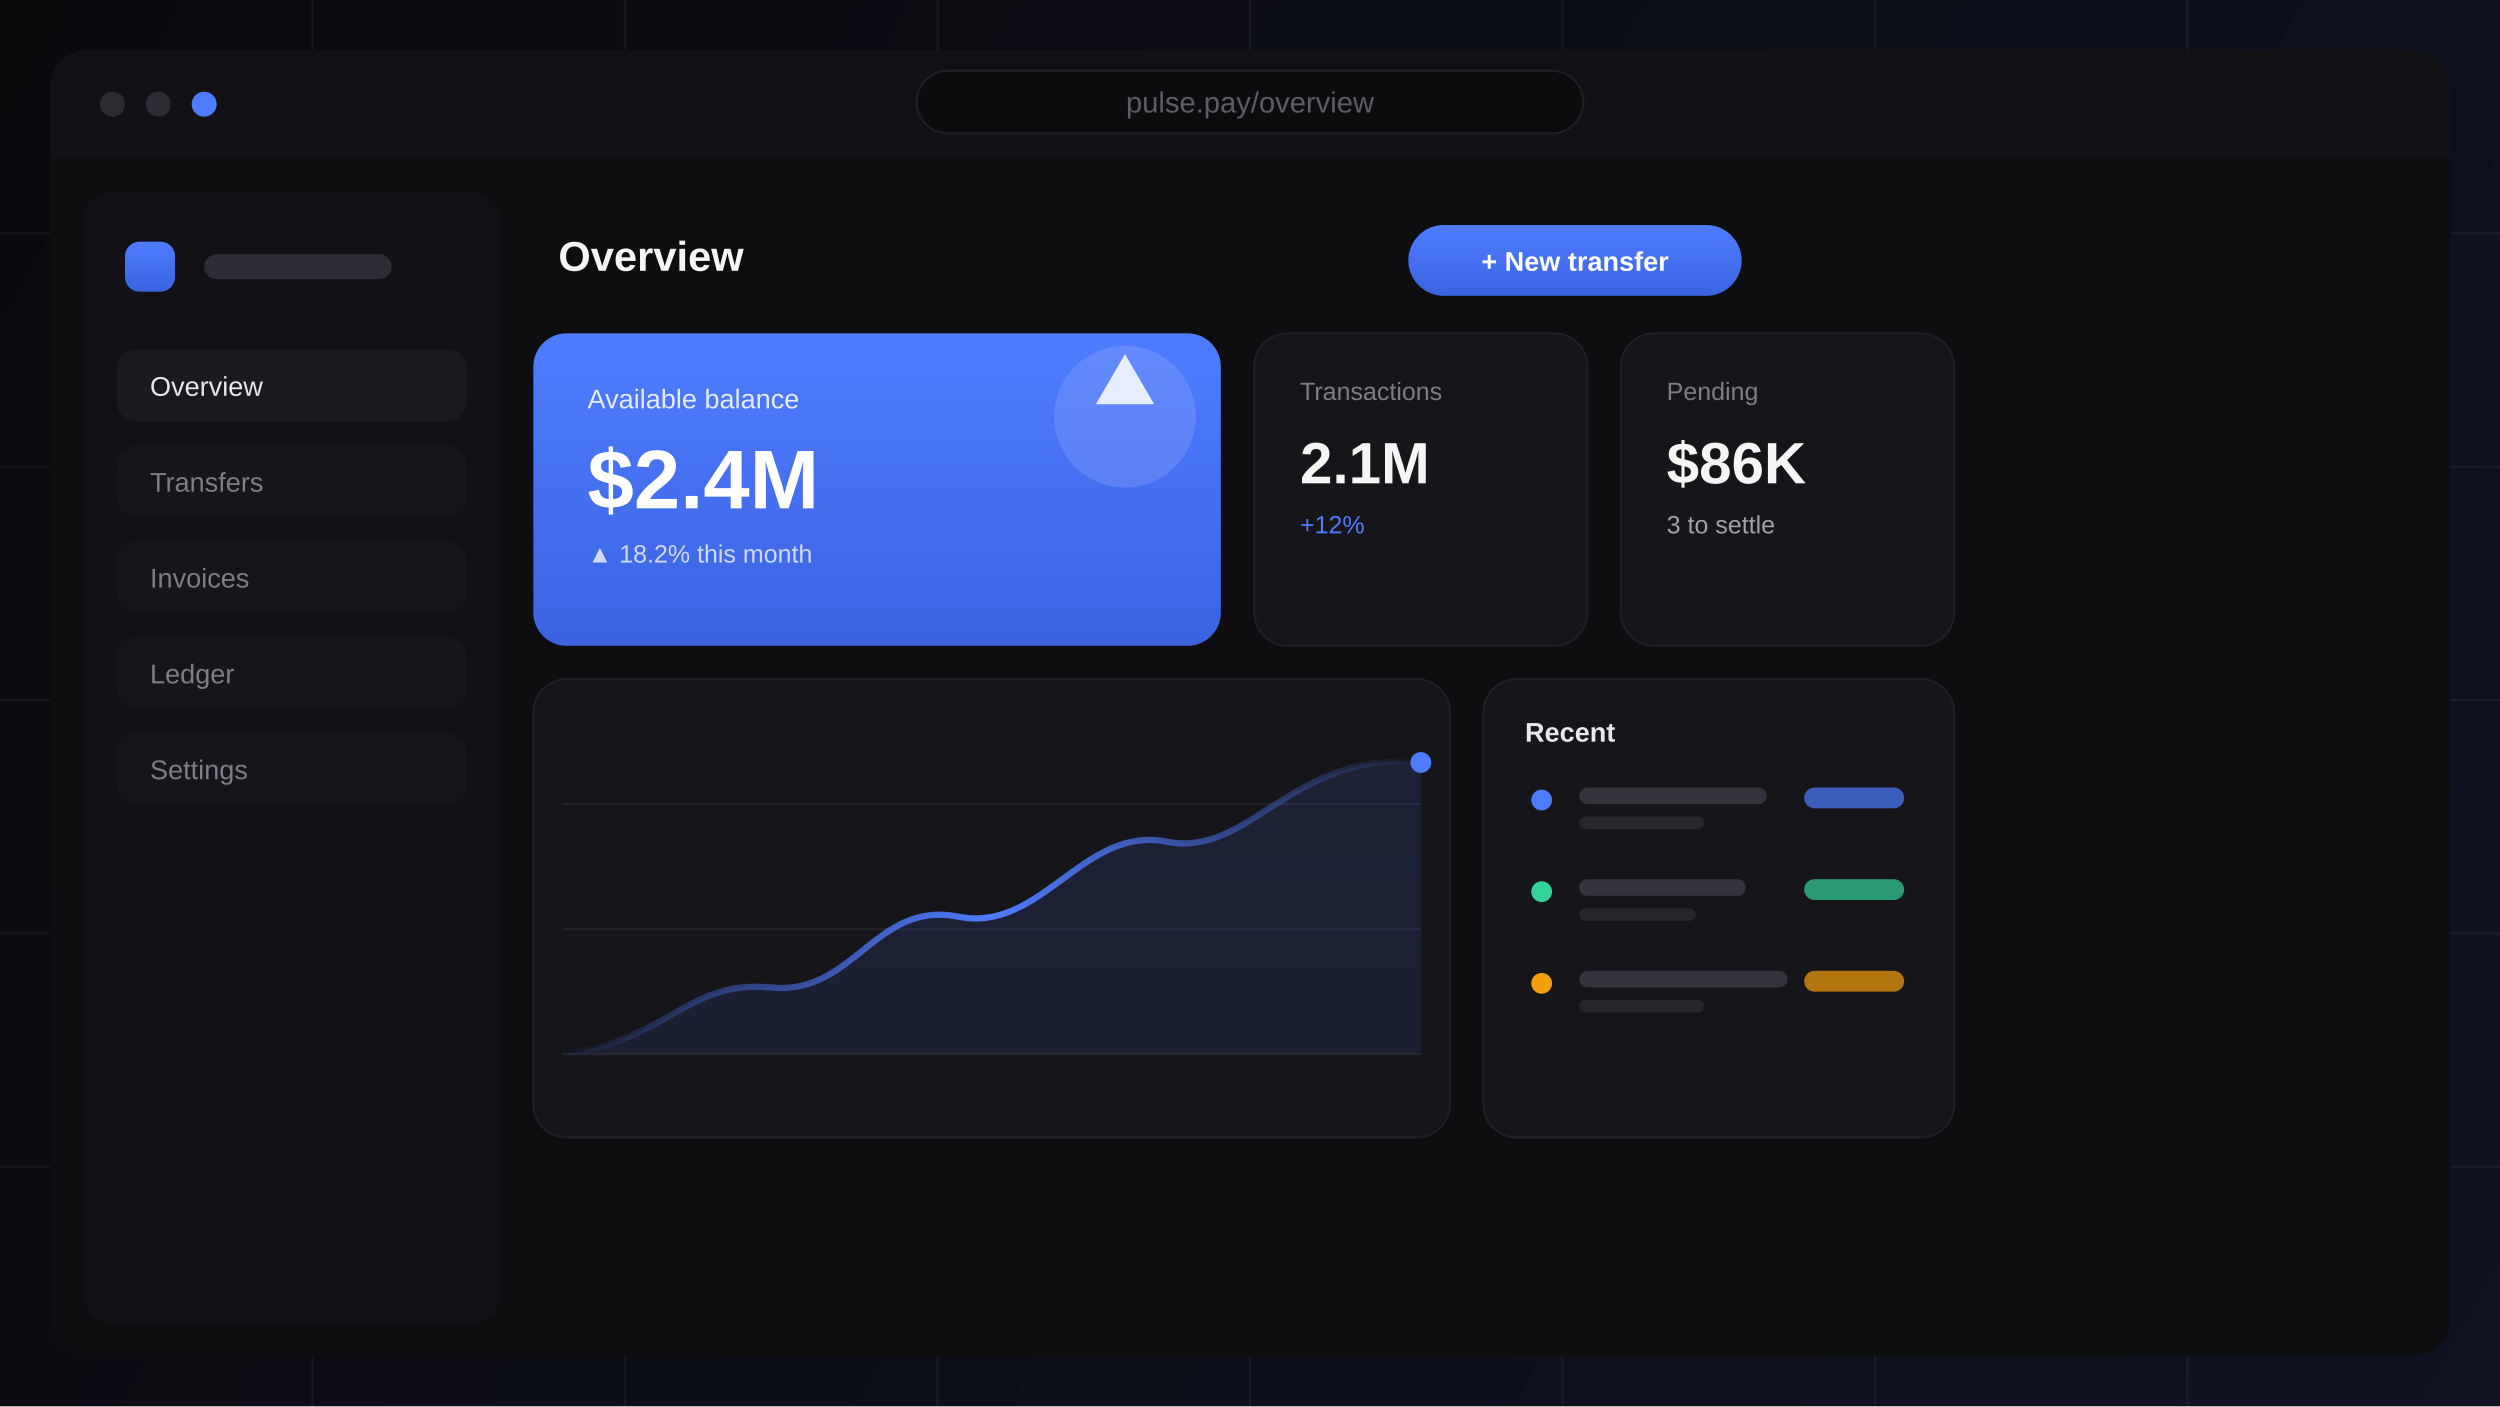
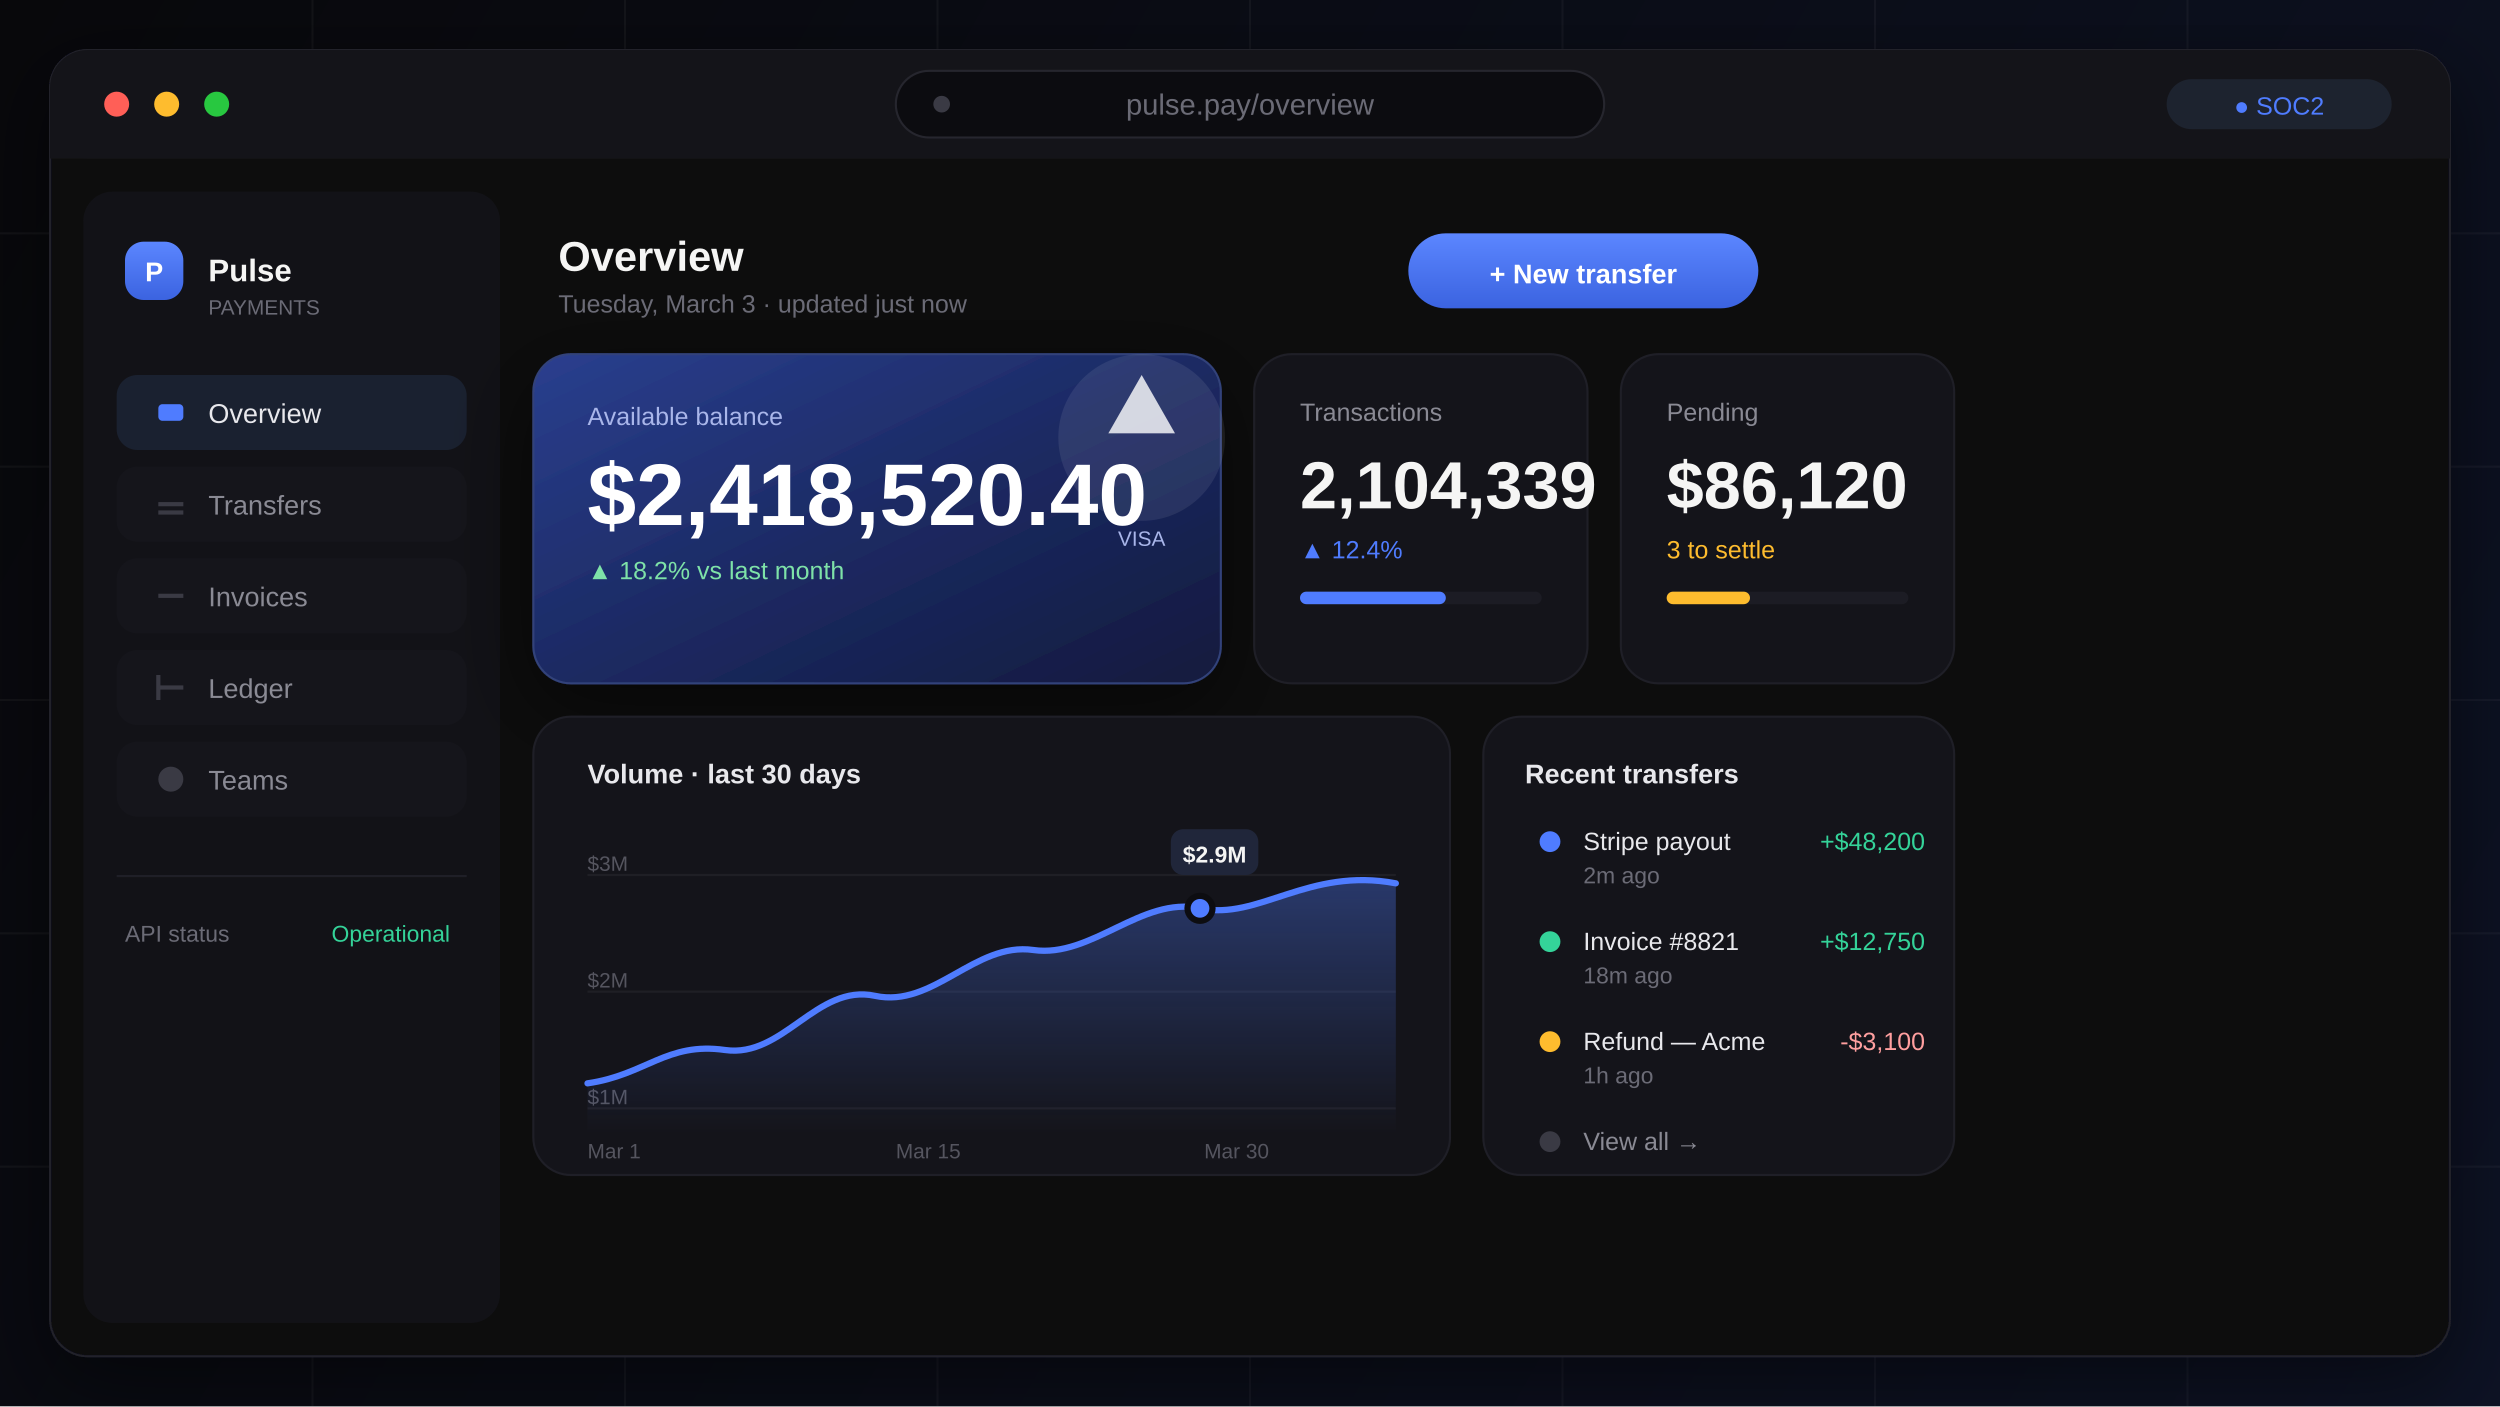
<svg xmlns="http://www.w3.org/2000/svg" width="1200" height="675" viewBox="0 0 1200 675" fill="none">
  <defs>
    <linearGradient id="bg" x1="0" y1="0" x2="1200" y2="675" gradientUnits="userSpaceOnUse">
-       <stop stop-color="#0a0a0d" />
-       <stop offset="1" stop-color="#0f1322" />
+       <stop stop-color="#08080b" />
+       <stop offset="1" stop-color="#0d1224" />
    </linearGradient>
    <linearGradient id="acc" x1="0" y1="0" x2="0" y2="1">
-       <stop stop-color="#4f7cff" />
+       <stop stop-color="#5b86ff" />
      <stop offset="1" stop-color="#3b63e0" />
    </linearGradient>
-     <linearGradient id="line" x1="0" y1="0" x2="1" y2="0">
-       <stop stop-color="#4f7cff" stop-opacity="0" />
-       <stop offset="0.5" stop-color="#4f7cff" />
+     <linearGradient id="card" x1="0" y1="0" x2="1" y2="1">
+       <stop stop-color="#2a3f8f" />
+       <stop offset="0.5" stop-color="#1c2a63" />
+       <stop offset="1" stop-color="#121a3d" />
+     </linearGradient>
+     <linearGradient id="chart" x1="0" y1="0" x2="0" y2="1">
+       <stop stop-color="#4f7cff" stop-opacity="0.35" />
      <stop offset="1" stop-color="#4f7cff" stop-opacity="0" />
    </linearGradient>
+     <filter id="sh" x="-20%" y="-20%" width="140%" height="140%">
+       <feDropShadow dx="0" dy="12" stdDeviation="20" flood-color="#000000" flood-opacity="0.5" />
+     </filter>
  </defs>
  <rect width="1200" height="675" fill="url(#bg)" />
-   <g stroke="#ffffff" stroke-opacity="0.05">
+   <g stroke="#ffffff" stroke-opacity="0.04">
    <path d="M0 112h1200M0 224h1200M0 336h1200M0 448h1200M0 560h1200" />
    <path d="M150 0v675M300 0v675M450 0v675M600 0v675M750 0v675M900 0v675M1050 0v675" />
  </g>
-   <rect x="24" y="24" width="1152" height="627" rx="18" fill="#0e0e11" />
-   <rect x="24" y="24" width="1152" height="52" rx="18" fill="#121216" />
-   <rect x="24" y="52" width="1152" height="24" fill="#121216" />
-   <circle cx="54" cy="50" r="6" fill="#2c2c34" />
-   <circle cx="76" cy="50" r="6" fill="#2c2c34" />
-   <circle cx="98" cy="50" r="6" fill="#4f7cff" />
-   <rect x="440" y="34" width="320" height="30" rx="15" fill="#0c0c0f" stroke="#1f1f25" />
-   <text x="600" y="54" text-anchor="middle" font-family="Arial, sans-serif" font-size="14" fill="#5c5c64">pulse.pay/overview</text>
-   <rect x="40" y="92" width="200" height="543" rx="14" fill="#121216" />
-   <rect x="60" y="116" width="24" height="24" rx="7" fill="url(#acc)" />
-   <rect x="98" y="122" width="90" height="12" rx="6" fill="#2c2c34" />
-   <g font-family="Arial, sans-serif" font-size="13" fill="#7d7d86">
-     <rect x="56" y="168" width="168" height="34" rx="9" fill="#1a1a21" />
-     <text x="72" y="190" fill="#e8e8ec">Overview</text>
-     <rect x="56" y="214" width="168" height="34" rx="9" fill="#15151a" />
-     <text x="72" y="236" fill="#7d7d86">Transfers</text>
-     <rect x="56" y="260" width="168" height="34" rx="9" fill="#15151a" />
-     <text x="72" y="282" fill="#7d7d86">Invoices</text>
-     <rect x="56" y="306" width="168" height="34" rx="9" fill="#15151a" />
-     <text x="72" y="328" fill="#7d7d86">Ledger</text>
-     <rect x="56" y="352" width="168" height="34" rx="9" fill="#15151a" />
-     <text x="72" y="374" fill="#7d7d86">Settings</text>
+   <rect x="24" y="24" width="1152" height="627" rx="18" fill="#0d0d11" stroke="#20202a" filter="url(#sh)" />
+   <rect x="24" y="24" width="1152" height="52" rx="18" fill="#141419" />
+   <rect x="24" y="52" width="1152" height="24" fill="#141419" />
+   <rect x="24" y="72" width="1152" height="4" fill="#141419" />
+   <circle cx="56" cy="50" r="6" fill="#ff5f57" />
+   <circle cx="80" cy="50" r="6" fill="#febc2e" />
+   <circle cx="104" cy="50" r="6" fill="#28c840" />
+   <rect x="430" y="34" width="340" height="32" rx="16" fill="#0c0c10" stroke="#26262e" />
+   <circle cx="452" cy="50" r="4" fill="#3a3a44" />
+   <text x="600" y="55" text-anchor="middle" font-family="Arial, sans-serif" font-size="14" fill="#6b6b76">pulse.pay/overview</text>
+   <rect x="1040" y="38" width="108" height="24" rx="12" fill="#1d232f" />
+   <text x="1094" y="55" text-anchor="middle" font-family="Arial, sans-serif" font-size="12" fill="#4f7cff">● SOC2</text>
+   <rect x="40" y="92" width="200" height="543" rx="14" fill="#121217" />
+   <rect x="60" y="116" width="28" height="28" rx="9" fill="url(#acc)" />
+   <text x="74" y="135" text-anchor="middle" font-family="Arial, sans-serif" font-size="13" font-weight="700" fill="#ffffff">P</text>
+   <text x="100" y="135" font-family="Arial, sans-serif" font-size="15" font-weight="700" fill="#f5f5f4">Pulse</text>
+   <text x="100" y="151" font-family="Arial, sans-serif" font-size="10" fill="#6b6b76">PAYMENTS</text>
+   <g font-family="Arial, sans-serif" font-size="13">
+     <rect x="56" y="180" width="168" height="36" rx="10" fill="#1a2130" />
+     <rect x="76" y="194" width="12" height="8" rx="2" fill="#4f7cff" />
+     <text x="100" y="203" fill="#e8e8ec">Overview</text>
+     <rect x="56" y="224" width="168" height="36" rx="10" fill="#15151b" />
+     <path d="M76 242h12M76 246h12" stroke="#3a3a44" stroke-width="2" />
+     <text x="100" y="247" fill="#8a8a94">Transfers</text>
+     <rect x="56" y="268" width="168" height="36" rx="10" fill="#15151b" />
+     <path d="M76 286h12" stroke="#3a3a44" stroke-width="2" />
+     <text x="100" y="291" fill="#8a8a94">Invoices</text>
+     <rect x="56" y="312" width="168" height="36" rx="10" fill="#15151b" />
+     <path d="M76 330h12M76 324v12" stroke="#3a3a44" stroke-width="2" />
+     <text x="100" y="335" fill="#8a8a94">Ledger</text>
+     <rect x="56" y="356" width="168" height="36" rx="10" fill="#15151b" />
+     <circle cx="82" cy="374" r="6" fill="#3a3a44" />
+     <text x="100" y="379" fill="#8a8a94">Teams</text>
  </g>
+   <rect x="56" y="420" width="168" height="1" fill="#1f1f27" />
+   <text x="60" y="452" font-family="Arial, sans-serif" font-size="11" fill="#6b6b76">API status</text>
+   <text x="216" y="452" text-anchor="end" font-family="Arial, sans-serif" font-size="11" fill="#34d399">Operational</text>
  <text x="268" y="130" font-family="Arial, sans-serif" font-size="20" font-weight="700" fill="#f5f5f4">Overview</text>
-   <rect x="676" y="108" width="160" height="34" rx="17" fill="url(#acc)" />
-   <text x="756" y="130" text-anchor="middle" font-family="Arial, sans-serif" font-size="13" font-weight="600" fill="#ffffff">+ New transfer</text>
-   <rect x="256" y="160" width="330" height="150" rx="16" fill="url(#acc)" />
-   <text x="282" y="196" font-family="Arial, sans-serif" font-size="13" fill="#ffffff" opacity="0.85">Available balance</text>
-   <text x="282" y="244" font-family="Arial, sans-serif" font-size="40" font-weight="700" fill="#ffffff">$2.4M</text>
-   <text x="282" y="270" font-family="Arial, sans-serif" font-size="12" fill="#ffffff" opacity="0.75">▲ 18.2% this month</text>
-   <circle cx="540" cy="200" r="34" fill="#ffffff" opacity="0.12" />
-   <path d="M540 170l14 24-28 0z" fill="#ffffff" opacity="0.85" />
-   <rect x="602" y="160" width="160" height="150" rx="16" fill="#15151a" stroke="#1f1f25" />
-   <text x="624" y="192" font-family="Arial, sans-serif" font-size="12" fill="#7d7d86">Transactions</text>
-   <text x="624" y="232" font-family="Arial, sans-serif" font-size="28" font-weight="700" fill="#f5f5f4">2.1M</text>
-   <text x="624" y="256" font-family="Arial, sans-serif" font-size="12" fill="#4f7cff">+12%</text>
-   <rect x="778" y="160" width="160" height="150" rx="16" fill="#15151a" stroke="#1f1f25" />
-   <text x="800" y="192" font-family="Arial, sans-serif" font-size="12" fill="#7d7d86">Pending</text>
-   <text x="800" y="232" font-family="Arial, sans-serif" font-size="28" font-weight="700" fill="#f5f5f4">$86K</text>
-   <text x="800" y="256" font-family="Arial, sans-serif" font-size="12" fill="#a1a1a6">3 to settle</text>
-   <rect x="256" y="326" width="440" height="220" rx="16" fill="#15151a" stroke="#1f1f25" />
-   <g stroke="#ffffff" stroke-opacity="0.06">
-     <path d="M270 386h412M270 446h412M270 506h412" />
+   <text x="268" y="150" font-family="Arial, sans-serif" font-size="12" fill="#6b6b76">Tuesday, March 3 · updated just now</text>
+   <rect x="676" y="112" width="168" height="36" rx="18" fill="url(#acc)" />
+   <text x="760" y="136" text-anchor="middle" font-family="Arial, sans-serif" font-size="13" font-weight="600" fill="#ffffff">+ New transfer</text>
+   <rect x="256" y="170" width="330" height="158" rx="18" fill="url(#card)" stroke="#33427a" filter="url(#sh)" />
+   <text x="282" y="204" font-family="Arial, sans-serif" font-size="12" fill="#a9b6ea">Available balance</text>
+   <text x="282" y="252" font-family="Arial, sans-serif" font-size="42" font-weight="700" fill="#ffffff">$2,418,520.40</text>
+   <text x="282" y="278" font-family="Arial, sans-serif" font-size="12" fill="#7ee2a8">▲ 18.2% vs last month</text>
+   <circle cx="548" cy="210" r="40" fill="#ffffff" opacity="0.08" />
+   <path d="M548 180l16 28h-32z" fill="#ffffff" opacity="0.8" />
+   <text x="548" y="262" text-anchor="middle" font-family="Arial, sans-serif" font-size="10" fill="#a9b6ea">VISA</text>
+   <rect x="602" y="170" width="160" height="158" rx="18" fill="#14141a" stroke="#1f1f27" />
+   <text x="624" y="202" font-family="Arial, sans-serif" font-size="12" fill="#8a8a94">Transactions</text>
+   <text x="624" y="244" font-family="Arial, sans-serif" font-size="32" font-weight="700" fill="#f5f5f4">2,104,339</text>
+   <text x="624" y="268" font-family="Arial, sans-serif" font-size="12" fill="#4f7cff">▲ 12.4%</text>
+   <rect x="624" y="284" width="116" height="6" rx="3" fill="#1c1c24" />
+   <rect x="624" y="284" width="70" height="6" rx="3" fill="#4f7cff" />
+   <rect x="778" y="170" width="160" height="158" rx="18" fill="#14141a" stroke="#1f1f27" />
+   <text x="800" y="202" font-family="Arial, sans-serif" font-size="12" fill="#8a8a94">Pending</text>
+   <text x="800" y="244" font-family="Arial, sans-serif" font-size="32" font-weight="700" fill="#f5f5f4">$86,120</text>
+   <text x="800" y="268" font-family="Arial, sans-serif" font-size="12" fill="#febc2e">3 to settle</text>
+   <rect x="800" y="284" width="116" height="6" rx="3" fill="#1c1c24" />
+   <rect x="800" y="284" width="40" height="6" rx="3" fill="#febc2e" />
+   <rect x="256" y="344" width="440" height="220" rx="18" fill="#14141a" stroke="#1f1f27" />
+   <text x="282" y="376" font-family="Arial, sans-serif" font-size="13" font-weight="600" fill="#e8e8ec">Volume · last 30 days</text>
+   <g stroke="#ffffff" stroke-opacity="0.05">
+     <path d="M282 420h388M282 476h388M282 532h388" />
  </g>
-   <path d="M270 506 C320 500 330 470 370 474 S420 432 460 440 S520 396 560 404 S620 360 682 366" stroke="url(#line)" stroke-width="3" fill="none" stroke-linecap="round" />
-   <path d="M270 506 C320 500 330 470 370 474 S420 432 460 440 S520 396 560 404 S620 360 682 366 V506 Z" fill="url(#acc)" opacity="0.12" />
-   <circle cx="682" cy="366" r="5" fill="#4f7cff" />
-   <rect x="712" y="326" width="226" height="220" rx="16" fill="#15151a" stroke="#1f1f25" />
-   <text x="732" y="356" font-family="Arial, sans-serif" font-size="13" font-weight="600" fill="#e8e8ec">Recent</text>
-   <g>
-     <circle cx="740" cy="384" r="5" fill="#4f7cff" />
-     <rect x="758" y="378" width="90" height="8" rx="4" fill="#33333d" />
-     <rect x="758" y="392" width="60" height="6" rx="3" fill="#26262c" />
-     <rect x="866" y="378" width="48" height="10" rx="5" fill="#4f7cff" opacity="0.7" />
-     <circle cx="740" cy="428" r="5" fill="#34d399" />
-     <rect x="758" y="422" width="80" height="8" rx="4" fill="#33333d" />
-     <rect x="758" y="436" width="56" height="6" rx="3" fill="#26262c" />
-     <rect x="866" y="422" width="48" height="10" rx="5" fill="#34d399" opacity="0.7" />
-     <circle cx="740" cy="472" r="5" fill="#f59e0b" />
-     <rect x="758" y="466" width="100" height="8" rx="4" fill="#33333d" />
-     <rect x="758" y="480" width="60" height="6" rx="3" fill="#26262c" />
-     <rect x="866" y="466" width="48" height="10" rx="5" fill="#f59e0b" opacity="0.7" />
+   <g font-family="Arial, sans-serif" font-size="10" fill="#55555f">
+     <text x="282" y="418">$3M</text>
+     <text x="282" y="474">$2M</text>
+     <text x="282" y="530">$1M</text>
+   </g>
+   <path d="M282 520 C310 516 320 500 348 504 S392 472 420 478 S468 452 496 456 S548 430 576 436 S628 416 670 424" stroke="#4f7cff" stroke-width="3" fill="none" stroke-linecap="round" />
+   <path d="M282 520 C310 516 320 500 348 504 S392 472 420 478 S468 452 496 456 S548 430 576 436 S628 416 670 424 V544 H282 Z" fill="url(#chart)" />
+   <circle cx="576" cy="436" r="6" fill="#4f7cff" stroke="#0d0d11" stroke-width="3" />
+   <rect x="562" y="398" width="42" height="22" rx="6" fill="#20263a" />
+   <text x="583" y="414" text-anchor="middle" font-family="Arial, sans-serif" font-size="11" font-weight="700" fill="#f5f5f4">$2.9M</text>
+   <g font-family="Arial, sans-serif" font-size="10" fill="#55555f">
+     <text x="282" y="556">Mar 1</text>
+     <text x="430" y="556">Mar 15</text>
+     <text x="578" y="556">Mar 30</text>
+   </g>
+   <rect x="712" y="344" width="226" height="220" rx="18" fill="#14141a" stroke="#1f1f27" />
+   <text x="732" y="376" font-family="Arial, sans-serif" font-size="13" font-weight="600" fill="#e8e8ec">Recent transfers</text>
+   <g font-family="Arial, sans-serif" font-size="12">
+     <circle cx="744" cy="404" r="5" fill="#4f7cff" />
+     <text x="760" y="408" fill="#e8e8ec">Stripe payout</text>
+     <text x="924" y="408" text-anchor="end" fill="#34d399">+$48,200</text>
+     <text x="760" y="424" fill="#6b6b76" font-size="11">2m ago</text>
+     <circle cx="744" cy="452" r="5" fill="#34d399" />
+     <text x="760" y="456" fill="#e8e8ec">Invoice #8821</text>
+     <text x="924" y="456" text-anchor="end" fill="#34d399">+$12,750</text>
+     <text x="760" y="472" fill="#6b6b76" font-size="11">18m ago</text>
+     <circle cx="744" cy="500" r="5" fill="#febc2e" />
+     <text x="760" y="504" fill="#e8e8ec">Refund — Acme</text>
+     <text x="924" y="504" text-anchor="end" fill="#ff9f9f">-$3,100</text>
+     <text x="760" y="520" fill="#6b6b76" font-size="11">1h ago</text>
+     <circle cx="744" cy="548" r="5" fill="#3a3a44" />
+     <text x="760" y="552" fill="#8a8a94">View all →</text>
  </g>
</svg>
